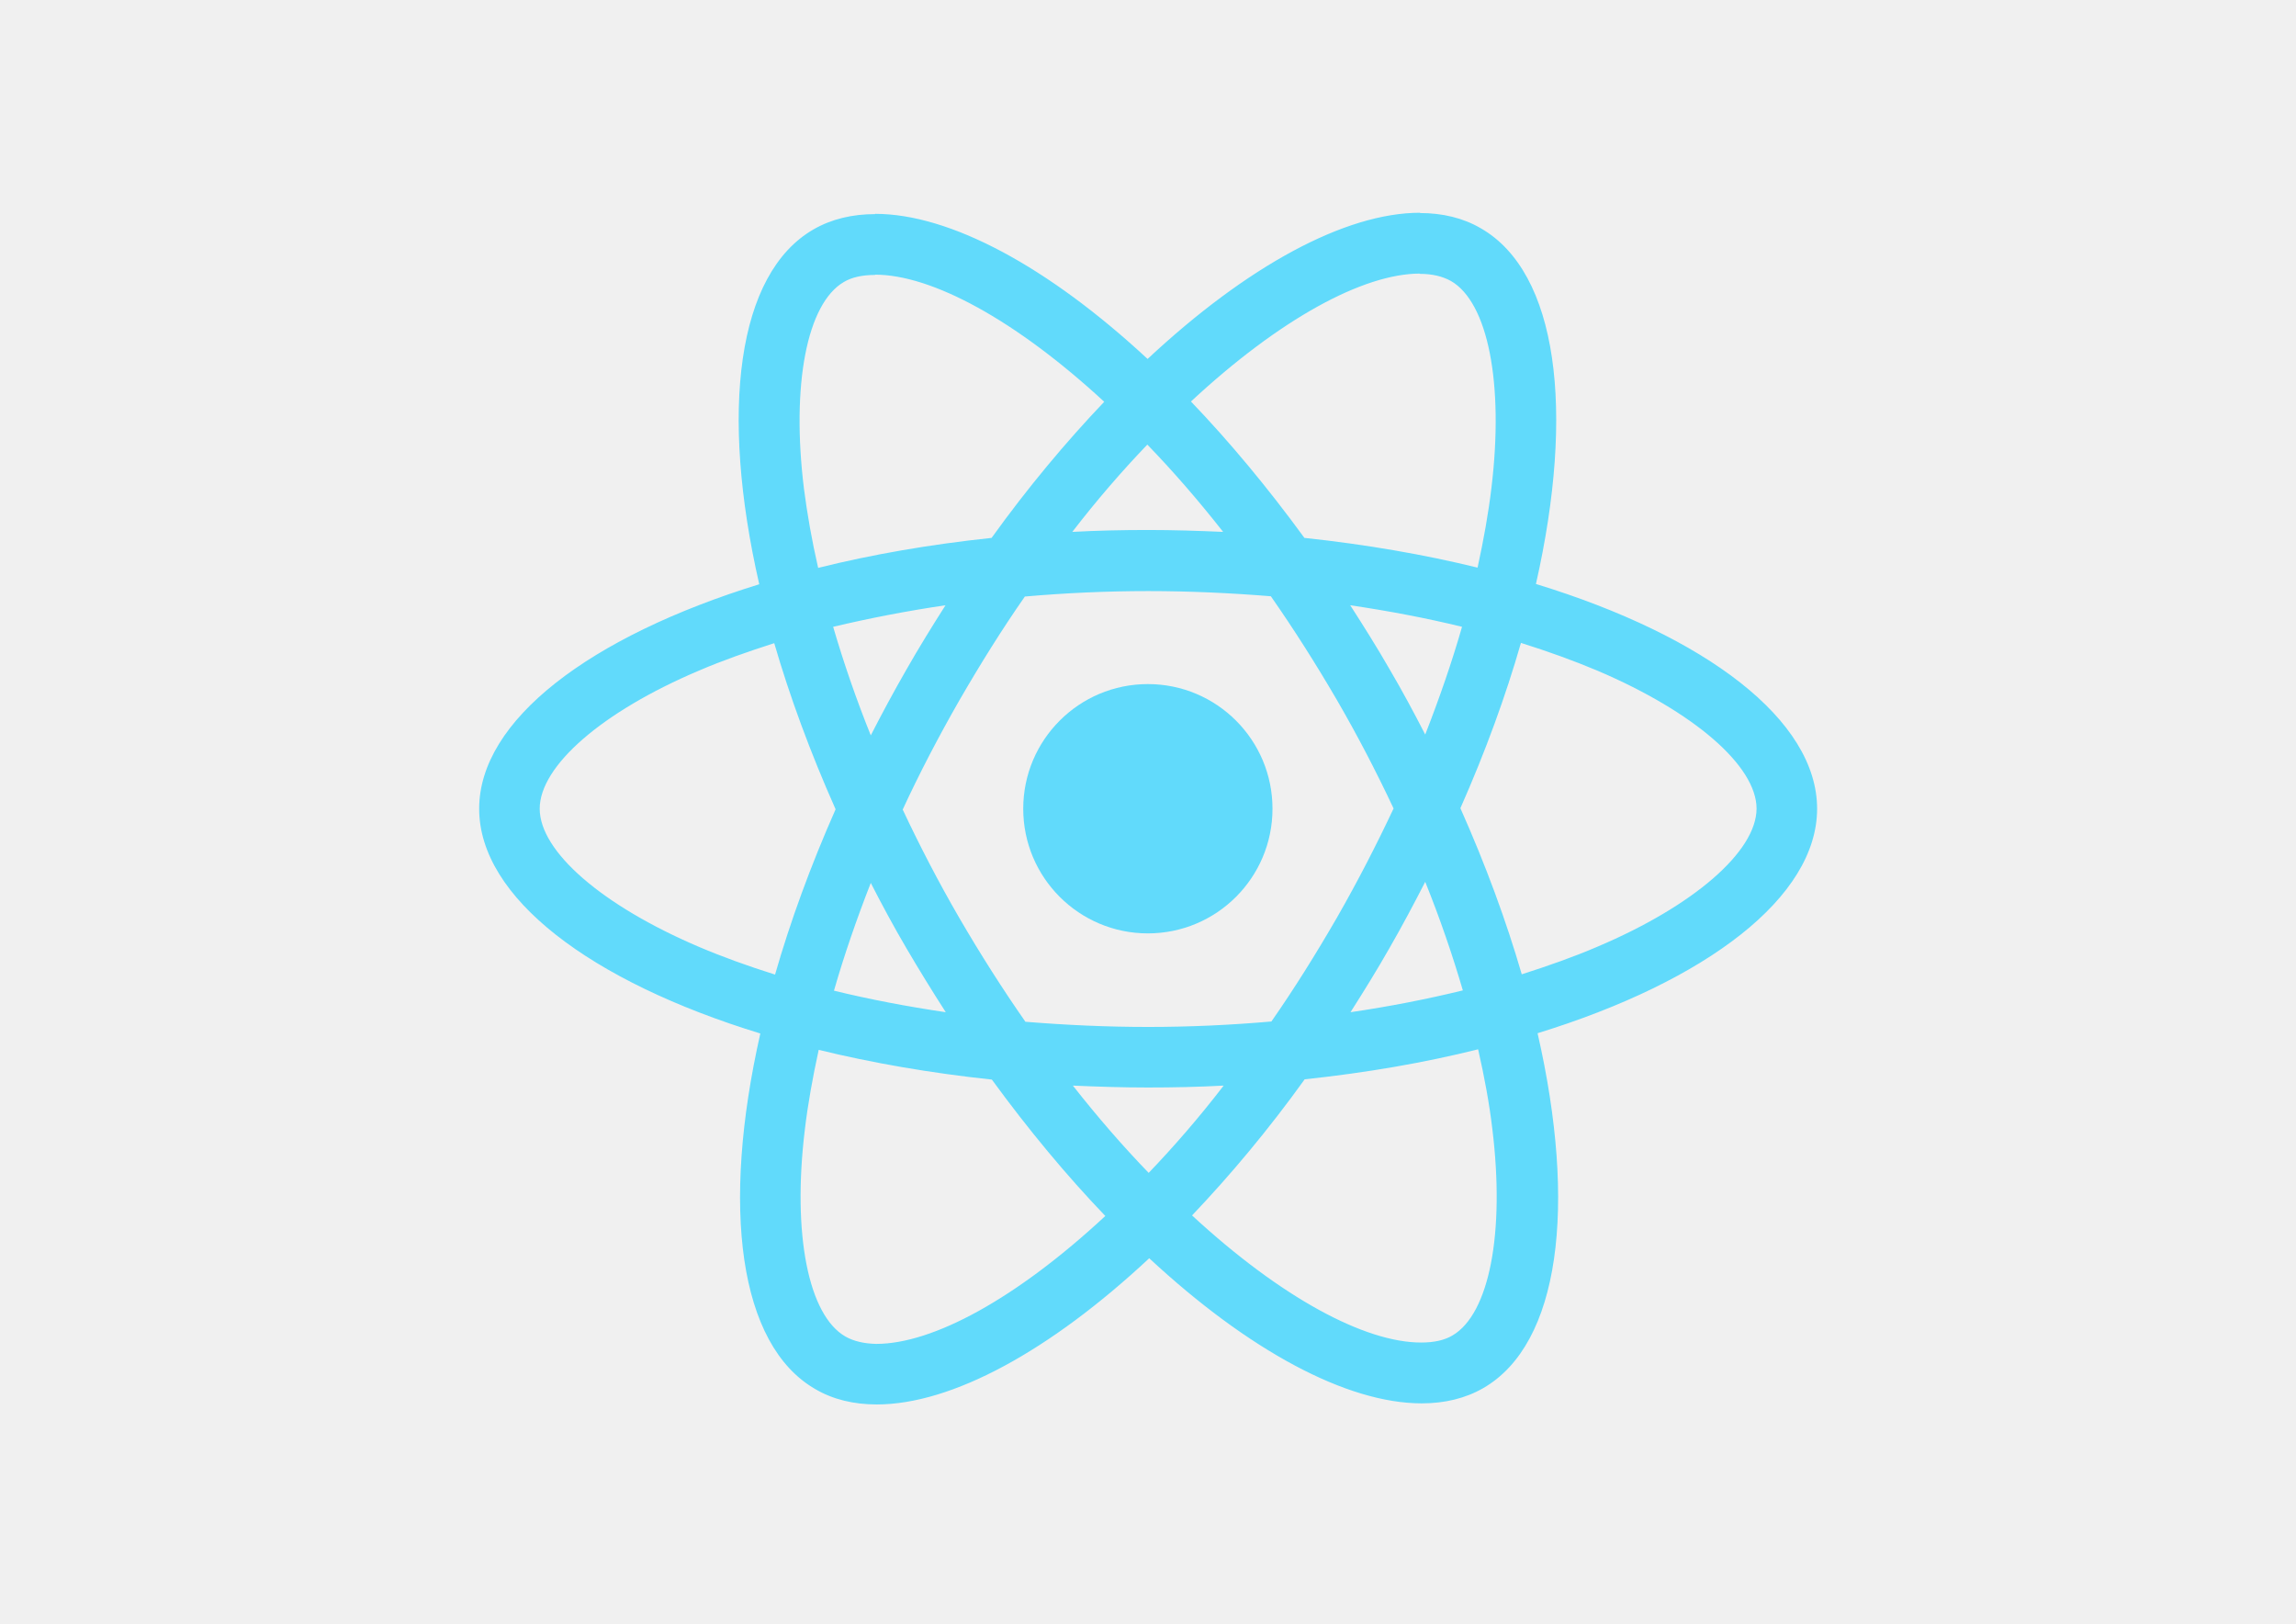
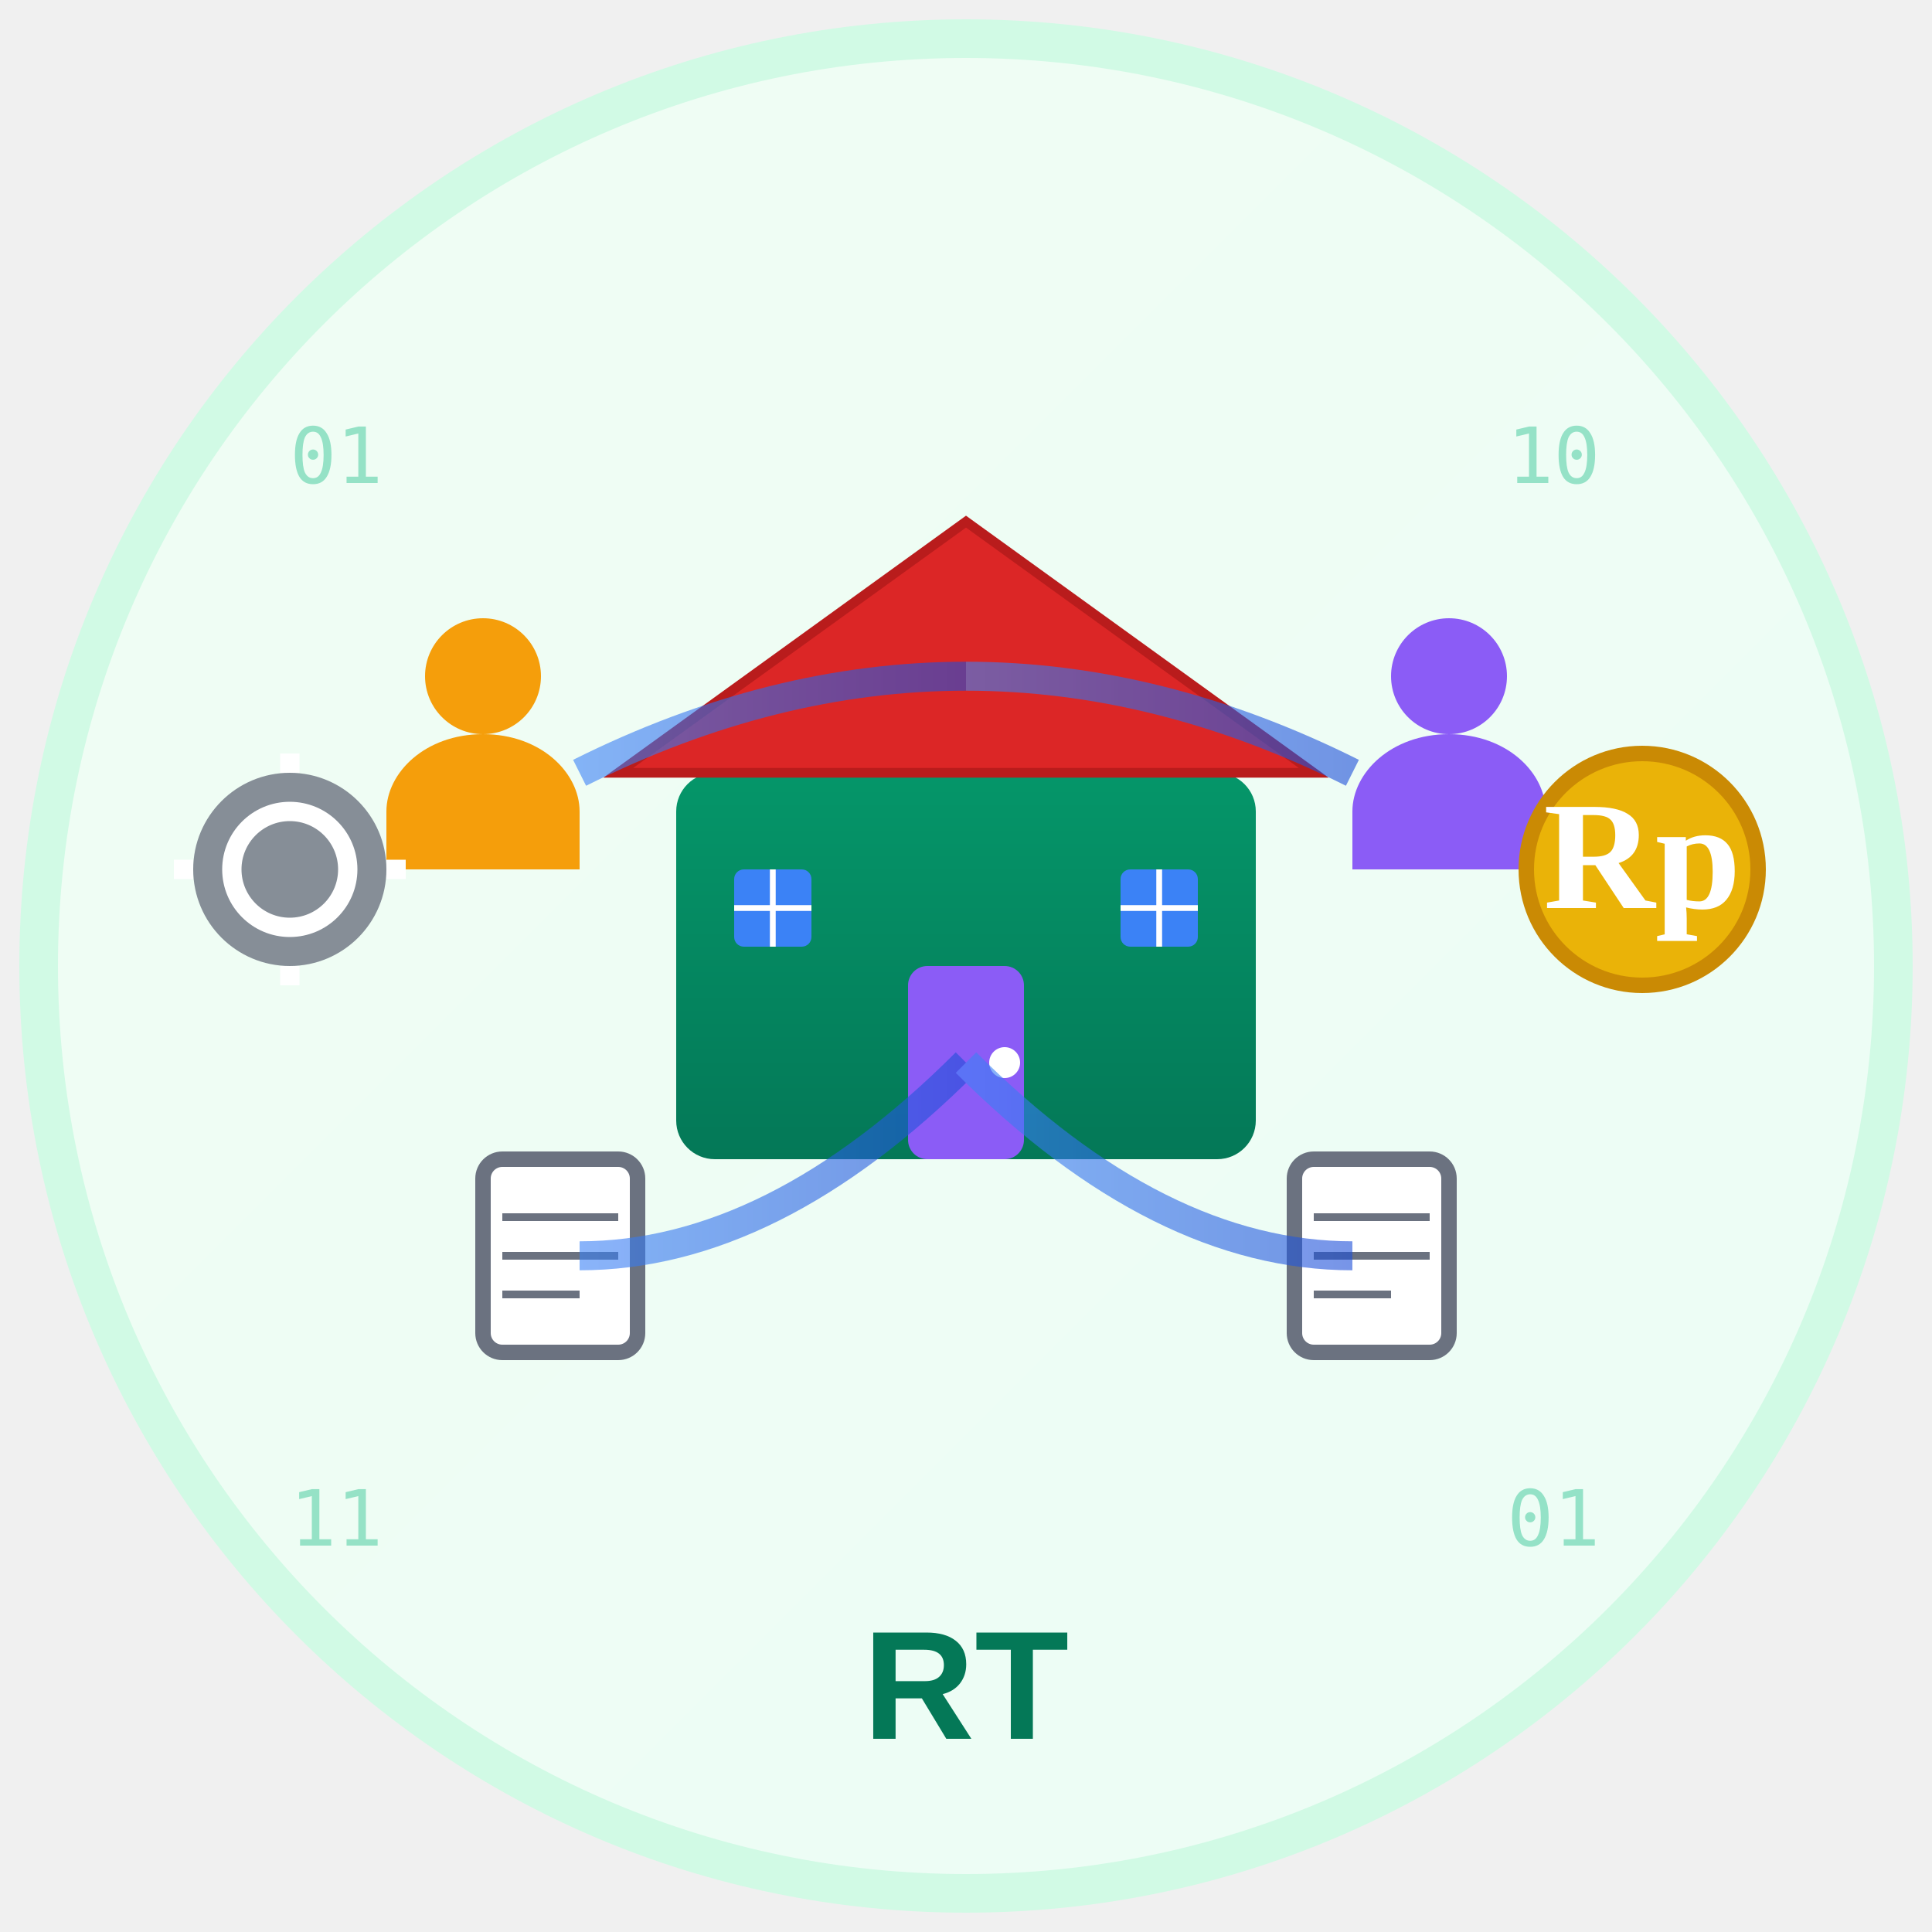
- <svg xmlns="http://www.w3.org/2000/svg" viewBox="0 0 841.9 595.3">
-   <g fill="#61DAFB">
-     <path d="M666.3 296.5c0-32.5-40.7-63.3-103.1-82.4 14.4-63.6 8-114.2-20.2-130.4-6.5-3.8-14.1-5.6-22.4-5.6v22.3c4.6 0 8.3.9 11.4 2.6 13.6 7.8 19.5 37.5 14.9 75.7-1.1 9.4-2.9 19.3-5.1 29.4-19.6-4.8-41-8.5-63.5-10.9-13.5-18.5-27.5-35.3-41.6-50 32.6-30.3 63.2-46.9 84-46.9V78c-27.5 0-63.5 19.6-99.9 53.6-36.4-33.8-72.4-53.2-99.9-53.2v22.3c20.7 0 51.4 16.5 84 46.6-14 14.7-28 31.4-41.3 49.9-22.6 2.4-44 6.1-63.6 11-2.3-10-4-19.7-5.2-29-4.7-38.2 1.1-67.9 14.6-75.8 3-1.8 6.9-2.6 11.5-2.6V78.5c-8.4 0-16 1.8-22.6 5.6-28.1 16.2-34.4 66.7-19.9 130.1-62.2 19.2-102.7 49.9-102.7 82.3 0 32.5 40.7 63.3 103.1 82.4-14.4 63.6-8 114.2 20.2 130.4 6.5 3.8 14.1 5.6 22.5 5.6 27.5 0 63.5-19.6 99.9-53.6 36.4 33.8 72.4 53.2 99.9 53.2 8.4 0 16-1.8 22.6-5.6 28.1-16.2 34.4-66.7 19.9-130.1 62-19.1 102.5-49.9 102.5-82.3zm-130.2-66.7c-3.7 12.9-8.3 26.2-13.5 39.5-4.1-8-8.4-16-13.1-24-4.6-8-9.5-15.8-14.4-23.4 14.2 2.1 27.9 4.7 41 7.9zm-45.8 106.5c-7.8 13.5-15.8 26.3-24.1 38.2-14.9 1.3-30 2-45.2 2-15.1 0-30.2-.7-45-1.9-8.3-11.9-16.4-24.6-24.2-38-7.6-13.1-14.5-26.4-20.8-39.8 6.2-13.4 13.2-26.8 20.7-39.9 7.8-13.5 15.8-26.3 24.1-38.2 14.9-1.3 30-2 45.2-2 15.1 0 30.2.7 45 1.9 8.3 11.9 16.4 24.6 24.2 38 7.6 13.1 14.5 26.4 20.8 39.8-6.3 13.4-13.2 26.8-20.7 39.9zm32.3-13c5.4 13.4 10 26.8 13.8 39.8-13.1 3.2-26.9 5.9-41.2 8 4.9-7.7 9.8-15.6 14.4-23.7 4.6-8 8.9-16.1 13-24.1zM421.2 430c-9.3-9.6-18.6-20.3-27.8-32 9 .4 18.2.7 27.5.7 9.4 0 18.7-.2 27.8-.7-9 11.7-18.3 22.4-27.5 32zm-74.4-58.9c-14.2-2.1-27.9-4.7-41-7.9 3.7-12.9 8.3-26.2 13.5-39.5 4.1 8 8.4 16 13.1 24 4.7 8 9.5 15.8 14.4 23.4zM420.7 163c9.3 9.6 18.6 20.3 27.8 32-9-.4-18.2-.7-27.5-.7-9.4 0-18.7.2-27.8.7 9-11.7 18.3-22.4 27.5-32zm-74 58.9c-4.9 7.7-9.8 15.6-14.4 23.7-4.6 8-8.9 16-13 24-5.4-13.4-10-26.8-13.8-39.8 13.1-3.1 26.9-5.8 41.2-7.9zm-90.5 125.2c-35.4-15.1-58.3-34.9-58.3-50.6 0-15.7 22.9-35.6 58.3-50.6 8.6-3.7 18-7 27.7-10.1 5.7 19.6 13.2 40 22.5 60.9-9.2 20.8-16.6 41.1-22.2 60.6-9.9-3.1-19.3-6.5-28-10.2zM310 490c-13.6-7.8-19.5-37.5-14.9-75.7 1.1-9.4 2.9-19.3 5.1-29.4 19.6 4.8 41 8.5 63.5 10.9 13.5 18.5 27.5 35.3 41.6 50-32.6 30.3-63.2 46.9-84 46.9-4.5-.1-8.3-1-11.3-2.7zm237.2-76.2c4.7 38.2-1.1 67.9-14.6 75.8-3 1.8-6.9 2.6-11.5 2.6-20.7 0-51.4-16.5-84-46.6 14-14.7 28-31.4 41.3-49.9 22.6-2.4 44-6.1 63.6-11 2.3 10.1 4.1 19.8 5.2 29.1zm38.5-66.7c-8.6 3.7-18 7-27.7 10.1-5.7-19.6-13.2-40-22.5-60.9 9.2-20.8 16.6-41.1 22.2-60.6 9.9 3.1 19.3 6.5 28.1 10.2 35.4 15.1 58.3 34.9 58.3 50.6-.1 15.7-23 35.6-58.4 50.6zM320.8 78.4z" />
-     <circle cx="420.9" cy="296.5" r="45.7" />
-     <path d="M520.5 78.1z" />
+ <svg xmlns="http://www.w3.org/2000/svg" viewBox="0 0 100 100" width="100" height="100">
+   <defs>
+     <linearGradient id="houseGradient" x1="0%" y1="0%" x2="0%" y2="100%">
+       <stop offset="0%" style="stop-color:#059669;stop-opacity:1" />
+       <stop offset="100%" style="stop-color:#047857;stop-opacity:1" />
+     </linearGradient>
+     <linearGradient id="digitalGradient" x1="0%" y1="0%" x2="100%" y2="0%">
+       <stop offset="0%" style="stop-color:#3B82F6;stop-opacity:1" />
+       <stop offset="100%" style="stop-color:#1D4ED8;stop-opacity:1" />
+     </linearGradient>
+     <linearGradient id="backgroundGradient" x1="0%" y1="0%" x2="100%" y2="100%">
+       <stop offset="0%" style="stop-color:#F0FDF4;stop-opacity:1" />
+       <stop offset="100%" style="stop-color:#ECFDF5;stop-opacity:1" />
+     </linearGradient>
+   </defs>
+   <circle cx="50" cy="50" r="48" fill="url(#backgroundGradient)" stroke="#D1FAE5" stroke-width="2" />
+   <g transform="translate(50, 45)">
+     <rect x="-15" y="-5" width="30" height="20" fill="url(#houseGradient)" rx="2" />
+     <path d="M-18 -5 L0 -18 L18 -5 Z" fill="#DC2626" stroke="#B91C1C" stroke-width="0.5" />
+     <rect x="-3" y="5" width="6" height="10" fill="#8B5CF6" rx="1" />
+     <circle cx="2" cy="10" r="0.8" fill="white" />
+     <rect x="-12" y="0" width="4" height="4" fill="#3B82F6" rx="0.5" />
+     <rect x="8" y="0" width="4" height="4" fill="#3B82F6" rx="0.5" />
+     <line x1="-10" y1="0" x2="-10" y2="4" stroke="white" stroke-width="0.3" />
+     <line x1="-12" y1="2" x2="-8" y2="2" stroke="white" stroke-width="0.3" />
+     <line x1="10" y1="0" x2="10" y2="4" stroke="white" stroke-width="0.3" />
+     <line x1="8" y1="2" x2="12" y2="2" stroke="white" stroke-width="0.3" />
  </g>
+   <g fill="#10B981" opacity="0.4" font-family="monospace" font-size="4">
+     <text x="15" y="25">01</text>
+     <text x="78" y="25">10</text>
+     <text x="15" y="80">11</text>
+     <text x="78" y="80">01</text>
+   </g>
+   <g transform="translate(25, 60)">
+     <rect x="0" y="0" width="8" height="10" fill="white" stroke="#6B7280" stroke-width="0.8" rx="1" />
+     <line x1="1" y1="3" x2="7" y2="3" stroke="#6B7280" stroke-width="0.4" />
+     <line x1="1" y1="5" x2="7" y2="5" stroke="#6B7280" stroke-width="0.4" />
+     <line x1="1" y1="7" x2="5" y2="7" stroke="#6B7280" stroke-width="0.4" />
+   </g>
+   <g transform="translate(67, 60)">
+     <rect x="0" y="0" width="8" height="10" fill="white" stroke="#6B7280" stroke-width="0.8" rx="1" />
+     <line x1="1" y1="3" x2="7" y2="3" stroke="#6B7280" stroke-width="0.4" />
+     <line x1="1" y1="5" x2="7" y2="5" stroke="#6B7280" stroke-width="0.4" />
+     <line x1="1" y1="7" x2="5" y2="7" stroke="#6B7280" stroke-width="0.4" />
+   </g>
+   <g fill="#059669">
+     <circle cx="25" cy="35" r="3" fill="#F59E0B" />
+     <path d="M25 38 C22 38 20 40 20 42 L20 45 L30 45 L30 42 C30 40 28 38 25 38 Z" fill="#F59E0B" />
+     <circle cx="75" cy="35" r="3" fill="#8B5CF6" />
+     <path d="M75 38 C72 38 70 40 70 42 L70 45 L80 45 L80 42 C80 40 78 38 75 38 Z" fill="#8B5CF6" />
+   </g>
+   <g stroke="url(#digitalGradient)" stroke-width="1.5" opacity="0.6" fill="none">
+     <path d="M30 40 Q40 35 50 35" />
+     <path d="M70 40 Q60 35 50 35" />
+     <path d="M50 55 Q40 65 30 65" />
+     <path d="M50 55 Q60 65 70 65" />
+   </g>
+   <g transform="translate(85, 45)">
+     <circle cx="0" cy="0" r="6" fill="#EAB308" stroke="#CA8A04" stroke-width="0.8" />
+     <text x="0" y="2" text-anchor="middle" fill="white" font-size="8" font-weight="bold">Rp</text>
+   </g>
+   <g transform="translate(15, 45)">
+     <circle cx="0" cy="0" r="5" fill="#6B7280" opacity="0.8" />
+     <circle cx="0" cy="0" r="3" fill="none" stroke="white" stroke-width="1" />
+     <g stroke="white" stroke-width="1">
+       <line x1="0" y1="-5" x2="0" y2="-6" />
+       <line x1="0" y1="5" x2="0" y2="6" />
+       <line x1="5" y1="0" x2="6" y2="0" />
+       <line x1="-5" y1="0" x2="-6" y2="0" />
+     </g>
+   </g>
+   <text x="50" y="90" text-anchor="middle" fill="#047857" font-size="8" font-weight="bold" font-family="Arial, sans-serif">RT</text>
</svg>
